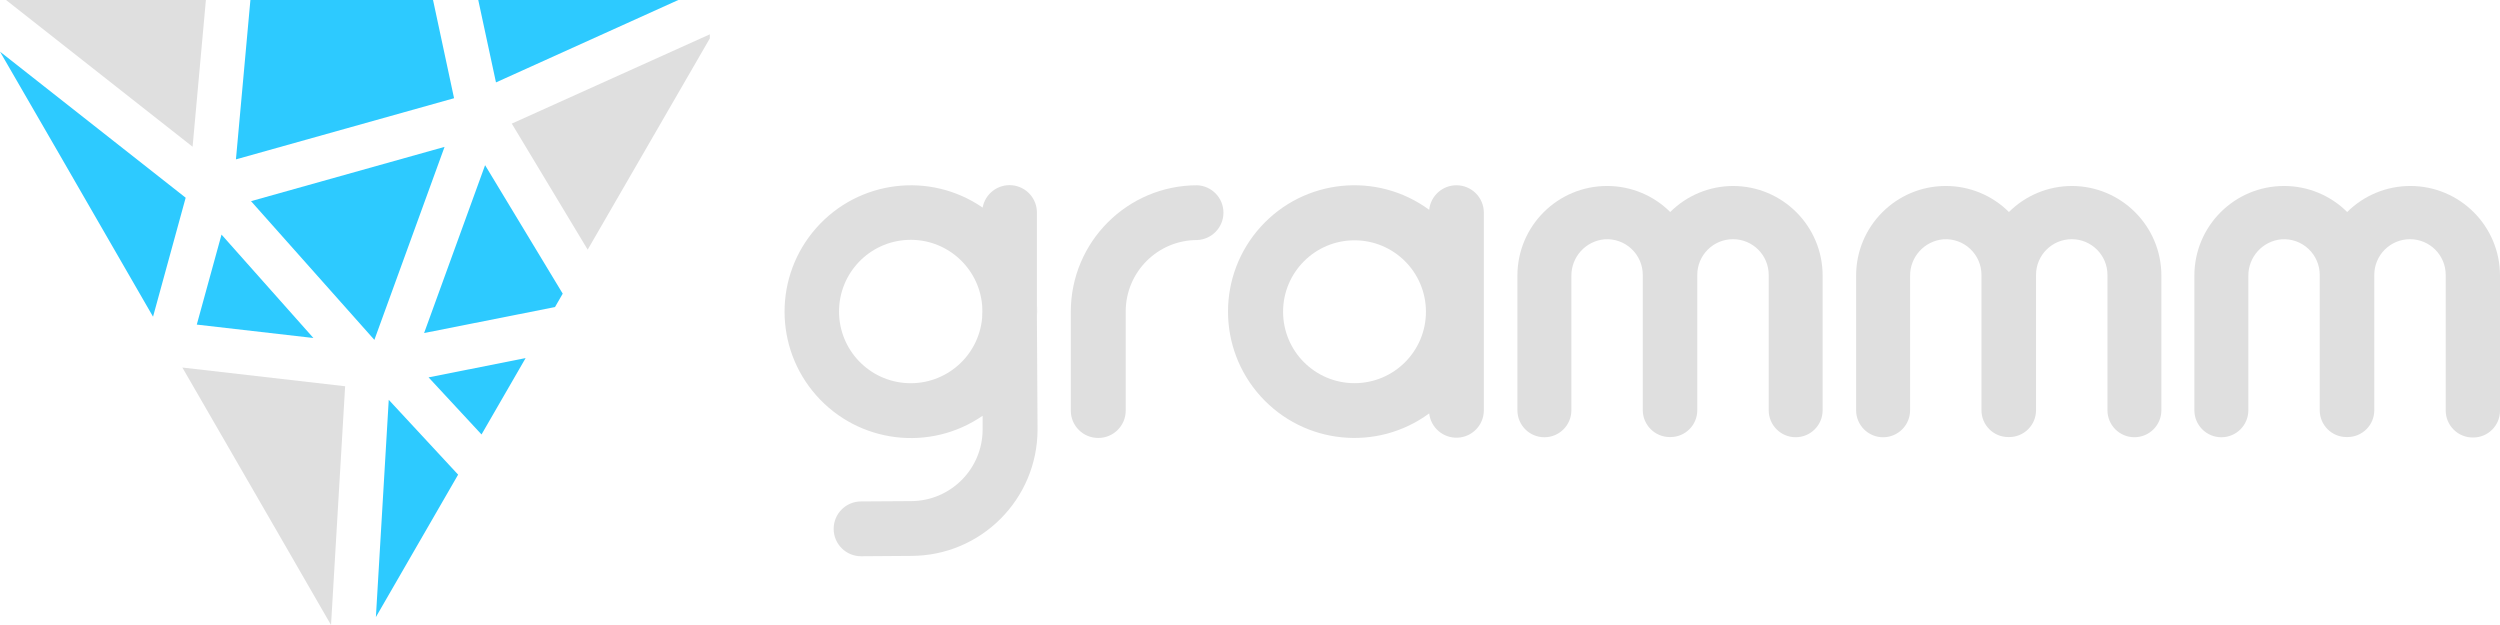
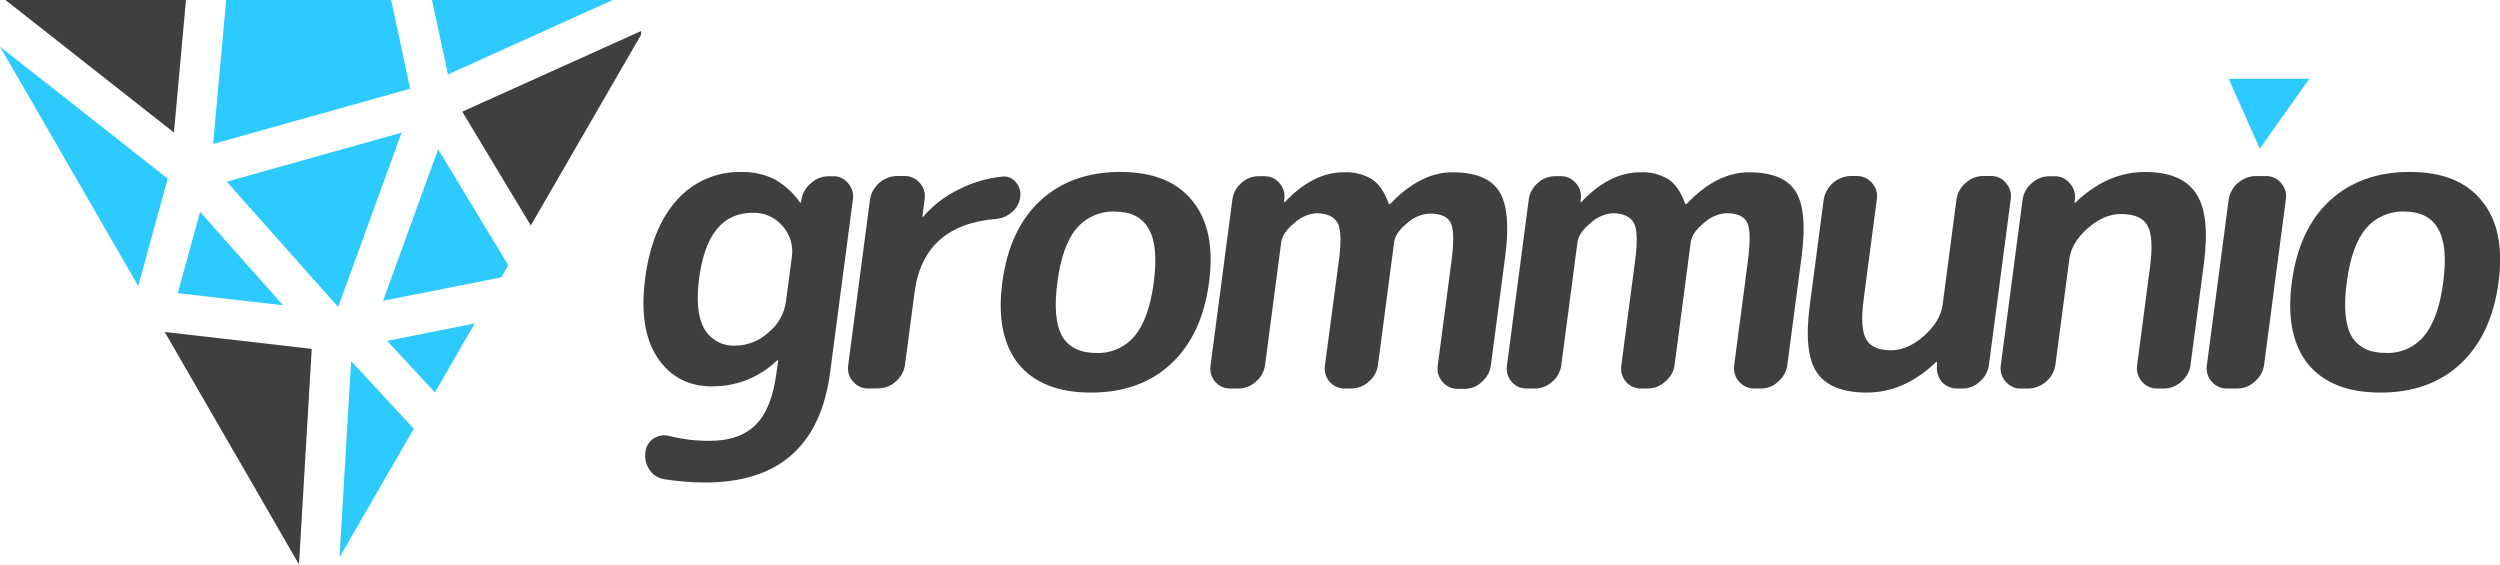
- <svg xmlns="http://www.w3.org/2000/svg" viewBox="0 0 560 140">
-   <defs>
-     <style>.cls-1{fill:#dfdfdf;}.cls-2{fill:#2dcaff;}</style>
-   </defs>
-   <g id="text">
-     <path id="path48" class="cls-1" d="M246,98.1A6.12,6.12,0,0,1,239.86,92V69.8a28.33,28.33,0,0,1,28.3-28.3,6.14,6.14,0,0,1,0,12.27,16,16,0,0,0-16,16V92A6.13,6.13,0,0,1,246,98.1" />
-     <g id="g4575">
-       <path id="path40" class="cls-1" d="M232.26,68v3.53c0-.57.06-1.15.06-1.73S232.31,68.6,232.26,68Z" />
-       <path class="cls-1" d="M232.27,71.54V68l0-20.38a6.13,6.13,0,0,0-12.16-1.12,28.31,28.31,0,1,0,0,46.63v3.12a16.08,16.08,0,0,1-16,16l-11.23.07a6.14,6.14,0,0,0,0,12.28l11.23-.08a28.33,28.33,0,0,0,28.3-28.3ZM220,71.19a16.06,16.06,0,1,1,0-2.82,13.62,13.62,0,0,1,.07,1.44C220.06,70.27,220,70.74,220,71.19Z" />
-       <path class="cls-1" d="M220.06,69.81c0,.46,0,.93-.06,1.38V68.37A13.62,13.62,0,0,1,220.06,69.81Z" />
-     </g>
-     <path class="cls-1" d="M326.24,41.5a6.13,6.13,0,0,0-6.1,5.5,28.3,28.3,0,1,0,0,45.6A6.14,6.14,0,0,0,332.38,92V47.63A6.13,6.13,0,0,0,326.24,41.5ZM303.41,85.83a16,16,0,1,1,16-16A16,16,0,0,1,303.41,85.83Z" />
-     <path id="path60" class="cls-1" d="M388.28,41.66h0a20,20,0,0,0-14.15,5.83A20,20,0,0,0,360,41.66h0A20.08,20.08,0,0,0,339.9,61.74V91.9a6,6,0,1,0,12.09,0V61.85a8.17,8.17,0,0,1,7.46-8.25,8,8,0,0,1,8.53,8V91.9a6.05,6.05,0,0,0,6,6h.21a6,6,0,0,0,6-6V61.58a8,8,0,0,1,8-8h0a8,8,0,0,1,8,8V91.9a6,6,0,1,0,12.08,0V61.74a20.08,20.08,0,0,0-20.08-20.08" />
-     <path id="path64" class="cls-1" d="M464.1,41.66h0A20,20,0,0,0,450,47.49a20,20,0,0,0-14.15-5.83h0a20.08,20.08,0,0,0-20.08,20.08V91.9a6,6,0,1,0,12.09,0V61.85a8.17,8.17,0,0,1,7.46-8.25,8,8,0,0,1,8.53,8V91.9a6,6,0,0,0,6,6h.22a6,6,0,0,0,6-6V61.58a8,8,0,0,1,8-8h0a8,8,0,0,1,8,8V91.9a6,6,0,1,0,12.08,0V61.74A20.08,20.08,0,0,0,464.1,41.66" />
-     <path id="path68" class="cls-1" d="M539.92,41.66h0a20,20,0,0,0-14.15,5.83,20,20,0,0,0-14.15-5.83h0a20.08,20.08,0,0,0-20.08,20.08V91.9a6,6,0,1,0,12.09,0V61.85a8.17,8.17,0,0,1,7.46-8.25,8,8,0,0,1,8.53,8V91.9a6,6,0,0,0,6,6h.22a6,6,0,0,0,6-6V61.58a8,8,0,0,1,8-8h0a8,8,0,0,1,8,8V91.9A6.05,6.05,0,0,0,554,98h0a6,6,0,0,0,6-6V61.74a20.08,20.08,0,0,0-20.08-20.08" />
+ <svg xmlns="http://www.w3.org/2000/svg" viewBox="0 0 620 140">
+   <g id="grommunio">
+     <path d="M186.67,52.77q-11.14,0-13.28,16.22-1.11,8.4,1.28,12.56a8.34,8.34,0,0,0,7.67,4.16,12.14,12.14,0,0,0,8.23-3.25,11.9,11.9,0,0,0,4.34-7.6l1.44-10.94a9.42,9.42,0,0,0-2.3-7.9,9.29,9.29,0,0,0-7.38-3.25Zm-9.92,43.07q-8.92,0-13.66-7.09T160,69q1.67-12.57,7.94-19.46a20.67,20.67,0,0,1,15.8-6.89,18,18,0,0,1,8.18,1.72,18.87,18.87,0,0,1,6.44,5.78.24.24,0,0,0,.19.1.1.1,0,0,0,.11-.1l.1-.71a6.6,6.6,0,0,1,2.35-4,6.45,6.45,0,0,1,4.38-1.73h1.12a4.53,4.53,0,0,1,3.72,1.73,4.9,4.9,0,0,1,1.19,4l-5.64,42.86q-3.6,27.36-31,27.36a66.68,66.68,0,0,1-10.13-.81,5.39,5.39,0,0,1-3.73-2.43,6.33,6.33,0,0,1-.94-4.46,4.53,4.53,0,0,1,2.05-3.24,4.87,4.87,0,0,1,3.83-.61,39.76,39.76,0,0,0,10,1.22q7.5,0,11.47-4t5.12-12.76l.42-3.14c0-.07,0-.1-.09-.1a.33.33,0,0,0-.22.1,22.82,22.82,0,0,1-15.94,6.38Zm38.61.51a4.84,4.84,0,0,1-3.82-1.73,4.9,4.9,0,0,1-1.19-4.05l5.42-41.14a6.94,6.94,0,0,1,6.53-5.78h2a4.82,4.82,0,0,1,3.82,1.73,4.89,4.89,0,0,1,1.19,4l-.56,4.26c0,.06,0,.1.09.1s.21,0,.22-.1a26.72,26.72,0,0,1,8.57-6.59,30.44,30.44,0,0,1,10.86-3.25A3.74,3.74,0,0,1,252,45.27a4.43,4.43,0,0,1,1,3.65,5.75,5.75,0,0,1-2,3.65,6.68,6.68,0,0,1-3.87,1.72Q229,55.72,226.81,72.53l-2.38,18a6.4,6.4,0,0,1-2.25,4.05,6.34,6.34,0,0,1-4.28,1.73Z" style="fill:#3f3f3f" />
+     <path id="B" d="M284.85,56.73q-2.39-4.26-8.36-4.26a11.92,11.92,0,0,0-9.58,4.26q-3.48,4.14-4.68,13.27t1.18,13.38q2.49,4.16,8.47,4.15a11.7,11.7,0,0,0,9.46-4.15q3.6-4.26,4.8-13.38T284.85,56.73Zm5.52,33.54q-7.64,7.08-19.79,7.09t-18-7.09q-5.74-7.2-4-20.27t9.34-20.17q7.74-7.19,19.9-7.19t17.9,7.19q5.85,7.1,4.13,20.17T290.37,90.27Z" style="fill:#3f3f3f" />
+     <path id="C" d="M305.13,96.35a4.82,4.82,0,0,1-3.82-1.73,5.09,5.09,0,0,1-1.09-4.05l5.42-41.14a6.54,6.54,0,0,1,2.15-4,6.34,6.34,0,0,1,4.28-1.73h1.42a4.72,4.72,0,0,1,3.74,1.62,4.93,4.93,0,0,1,1.3,4l-.09.7c0,.07,0,.11.09.11s.2,0,.21-.11q6.94-7.29,14.44-7.29a12.38,12.38,0,0,1,7.07,1.72q2.61,1.72,4.16,6.08c0,.07.06.1.19.1a.33.33,0,0,0,.22-.1q7.41-7.8,15.42-7.8,8.4,0,11.45,4.56t1.68,15.71l-3.64,27.66a6.4,6.4,0,0,1-2.25,4.05,6,6,0,0,1-4.18,1.73h-1.73a4.84,4.84,0,0,1-3.82-1.73,4.9,4.9,0,0,1-1.19-4.05l3.37-25.64q1-7.4-.13-9.72t-5.17-2.34A9,9,0,0,0,349,55.31q-3,2.43-3.27,4.86l-4,30.4a6.4,6.4,0,0,1-2.25,4.05,6.34,6.34,0,0,1-4.28,1.73H333.5a4.84,4.84,0,0,1-3.82-1.73,5.13,5.13,0,0,1-1.09-4.05L332,64.93q1-7.29-.26-9.62t-5.15-2.44A9,9,0,0,0,321,55.31q-3,2.43-3.27,4.86l-4,30.4a6.4,6.4,0,0,1-2.25,4.05,6.34,6.34,0,0,1-4.28,1.73Z" style="fill:#3f3f3f" />
+     <path id="C-2" data-name="C" d="M378.64,96.35a4.82,4.82,0,0,1-3.82-1.73,5.09,5.09,0,0,1-1.09-4.05l5.41-41.14a6.6,6.6,0,0,1,2.16-4,6.34,6.34,0,0,1,4.28-1.73H387a4.72,4.72,0,0,1,3.74,1.62,4.93,4.93,0,0,1,1.3,4l-.09.7c0,.07,0,.11.08.11s.21,0,.22-.11q6.94-7.29,14.44-7.29a12.4,12.4,0,0,1,7.07,1.72q2.61,1.72,4.16,6.08c0,.07.06.1.19.1a.33.33,0,0,0,.22-.1q7.41-7.8,15.41-7.8,8.42,0,11.46,4.56t1.68,15.71l-3.64,27.66A6.4,6.4,0,0,1,441,94.62a6,6,0,0,1-4.18,1.73h-1.73a4.82,4.82,0,0,1-3.82-1.73,4.9,4.9,0,0,1-1.19-4.05l3.37-25.64c.65-4.93.61-8.17-.14-9.72s-2.46-2.34-5.16-2.34a9,9,0,0,0-5.59,2.44q-3,2.43-3.27,4.86l-4,30.4A6.4,6.4,0,0,1,413,94.62a6.34,6.34,0,0,1-4.28,1.73H407a4.82,4.82,0,0,1-3.82-1.73,5.13,5.13,0,0,1-1.09-4.05l3.38-25.64q1-7.29-.26-9.62t-5.15-2.44a9,9,0,0,0-5.59,2.44q-3,2.43-3.27,4.86l-4,30.4A6.4,6.4,0,0,1,385,94.62a6.34,6.34,0,0,1-4.28,1.73Z" style="fill:#3f3f3f" />
+     <path d="M463,97.36q-8.91,0-12.33-4.86t-1.85-16.72l3.47-26.35a7,7,0,0,1,6.54-5.78h1.62a4.82,4.82,0,0,1,3.82,1.73,4.89,4.89,0,0,1,1.19,4l-3.28,24.93q-.93,7.1.63,9.83t6.13,2.73q4.15,0,8.17-3.54t4.64-7.6l3.47-26.35a6.41,6.41,0,0,1,2.26-4,6.34,6.34,0,0,1,4.28-1.73h2a4.55,4.55,0,0,1,3.72,1.73,4.93,4.93,0,0,1,1.19,4l-5.42,41.14A6.4,6.4,0,0,1,491,94.62a6,6,0,0,1-4.18,1.73h-1.32a5.12,5.12,0,0,1-3.94-1.63,5.56,5.56,0,0,1-1.18-4.15v-.71c0-.07,0-.1-.09-.1a.33.33,0,0,0-.22.1q-7.87,7.5-17.1,7.5Zm38.21-1a4.82,4.82,0,0,1-3.82-1.73,4.9,4.9,0,0,1-1.19-4.05l5.41-41.14a6.41,6.41,0,0,1,2.26-4,6.34,6.34,0,0,1,4.28-1.73h1.32a4.65,4.65,0,0,1,3.82,1.73,5,5,0,0,1,1.29,4l-.09.71c0,.07,0,.1.09.1a.31.31,0,0,0,.21-.1q7.89-7.5,17.1-7.5t12.69,5.27q3.57,5.16,2,17.33l-3.34,25.33A6.4,6.4,0,0,1,541,94.62a6.34,6.34,0,0,1-4.28,1.73H535a4.84,4.84,0,0,1-3.83-1.73A5.13,5.13,0,0,1,530,90.57l3.2-24.32q1-7.61-.66-10.34c-1-1.89-3.24-2.83-6.62-2.83q-4.15,0-8.17,3.54t-4.55,7.6l-3.47,26.35a6.94,6.94,0,0,1-6.53,5.78Zm51.11,0a4.84,4.84,0,0,1-3.83-1.73,4.94,4.94,0,0,1-1.19-4.05l5.42-41.14a6.94,6.94,0,0,1,6.53-5.78h2.64a4.82,4.82,0,0,1,3.82,1.73,4.89,4.89,0,0,1,1.19,4l-5.41,41.14a6.46,6.46,0,0,1-2.26,4.05A6.34,6.34,0,0,1,555,96.35Z" style="fill:#3f3f3f" />
+     <path id="B-2" data-name="B" d="M604.64,56.73q-2.39-4.26-8.36-4.26a11.91,11.91,0,0,0-9.58,4.26Q583.22,60.87,582,70t1.18,13.38q2.49,4.16,8.47,4.15a11.72,11.72,0,0,0,9.47-4.15q3.6-4.26,4.8-13.38T604.64,56.73Zm5.51,33.54q-7.62,7.08-19.78,7.09t-18-7.09q-5.73-7.2-4-20.27t9.34-20.17q7.74-7.19,19.89-7.19t17.9,7.19q5.87,7.1,4.14,20.17T610.15,90.27Z" style="fill:#3f3f3f" />
+     <path d="M552.71,19.54l7.71,17.32,12.29-17.32Z" style="fill:#2dcaff" />
  </g>
  <g id="icon">
-     <path id="path92" class="cls-1" d="M159,7.69l-44.36,20,17,28.23L159,8.6Z" />
-     <path id="path72" class="cls-1" d="M43.14,32.87,46.12,0H1.35Z" />
-     <path id="path76" class="cls-2" d="M44.08,72.71l26.12,3L49.62,52.55Z" />
-     <path id="path80" class="cls-2" d="M41.59,44.29,0,11.57C5,20.13,17.17,41.3,34.28,70.94Z" />
-     <path id="path84" class="cls-2" d="M52.85,35.7,101.71,22,97,0H56.09Z" />
-     <path id="path88" class="cls-2" d="M99.58,32.9,56.23,45.06,83.86,76.13Z" />
-     <path id="path96" class="cls-2" d="M111.1,18.46,151.94,0H107.13Z" />
-     <path id="path100" class="cls-2" d="M95,74.6l29.32-5.82,1.73-3L108.66,37Z" />
-     <path id="path104" class="cls-1" d="M77.31,86.52,40.85,82.33c16.44,28.46,30,51.9,33.3,57.67Z" />
-     <path id="path108" class="cls-2" d="M87.08,89.56,84.2,138.22l18.42-31.9Z" />
-     <path id="path112" class="cls-2" d="M96,84.53l11.86,12.79,9.88-17.11Z" />
+     <path id="path92" d="M159,7.69l-44.36,20,17,28.23L159,8.6Z" style="fill:#3f3f3f" />
+     <path id="path72" d="M43.14,32.87,46.12,0H1.35Z" style="fill:#3f3f3f" />
+     <path id="path76" d="M44.08,72.71l26.12,3L49.62,52.55Z" style="fill:#2dcaff" />
+     <path id="path80" d="M41.59,44.29,0,11.57C5,20.13,17.17,41.3,34.28,70.94Z" style="fill:#2dcaff" />
+     <path id="path84" d="M52.85,35.7,101.71,22,97,0H56.09Z" style="fill:#2dcaff" />
+     <path id="path88" d="M99.58,32.9,56.23,45.06,83.86,76.13Z" style="fill:#2dcaff" />
+     <path id="path96" d="M111.1,18.46,151.94,0H107.13Z" style="fill:#2dcaff" />
+     <path id="path100" d="M95,74.6l29.32-5.82,1.73-3L108.66,37Z" style="fill:#2dcaff" />
+     <path id="path104" d="M77.31,86.52,40.85,82.33c16.44,28.46,30,51.9,33.3,57.67Z" style="fill:#3f3f3f" />
+     <path id="path108" d="M87.08,89.56,84.2,138.22l18.42-31.9Z" style="fill:#2dcaff" />
+     <path id="path112" d="M96,84.53l11.86,12.79,9.88-17.11Z" style="fill:#2dcaff" />
  </g>
</svg>
